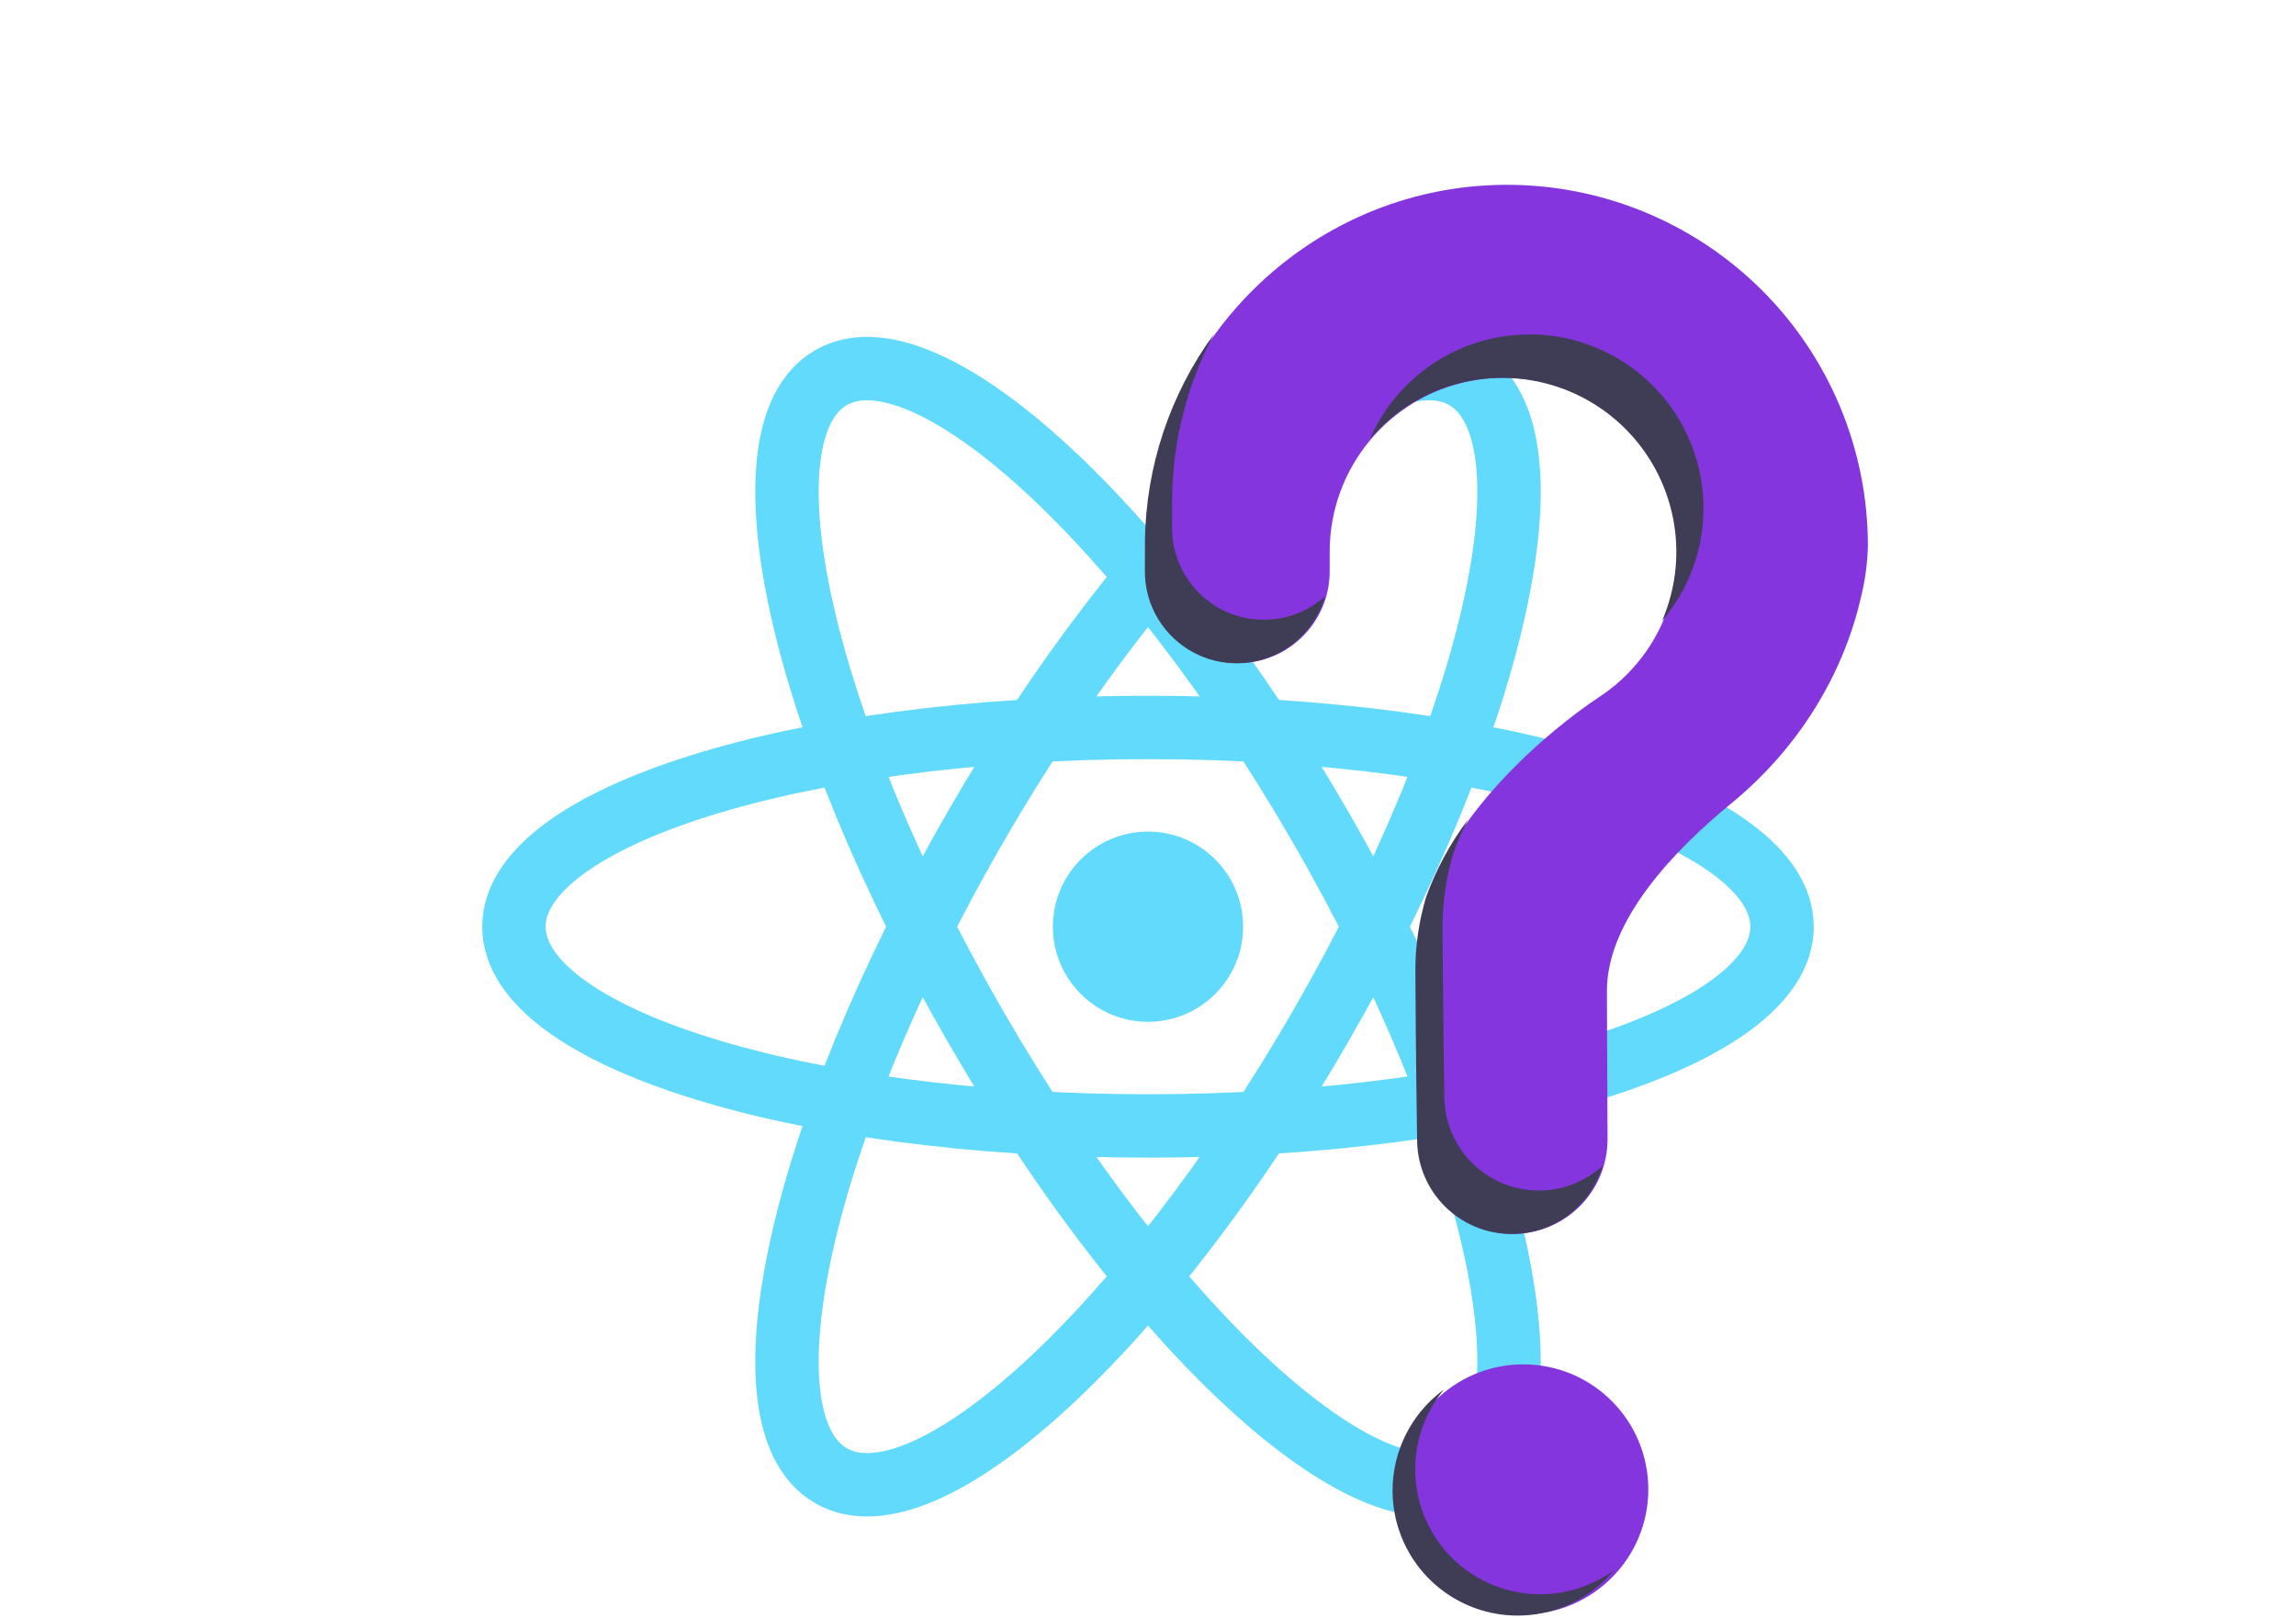
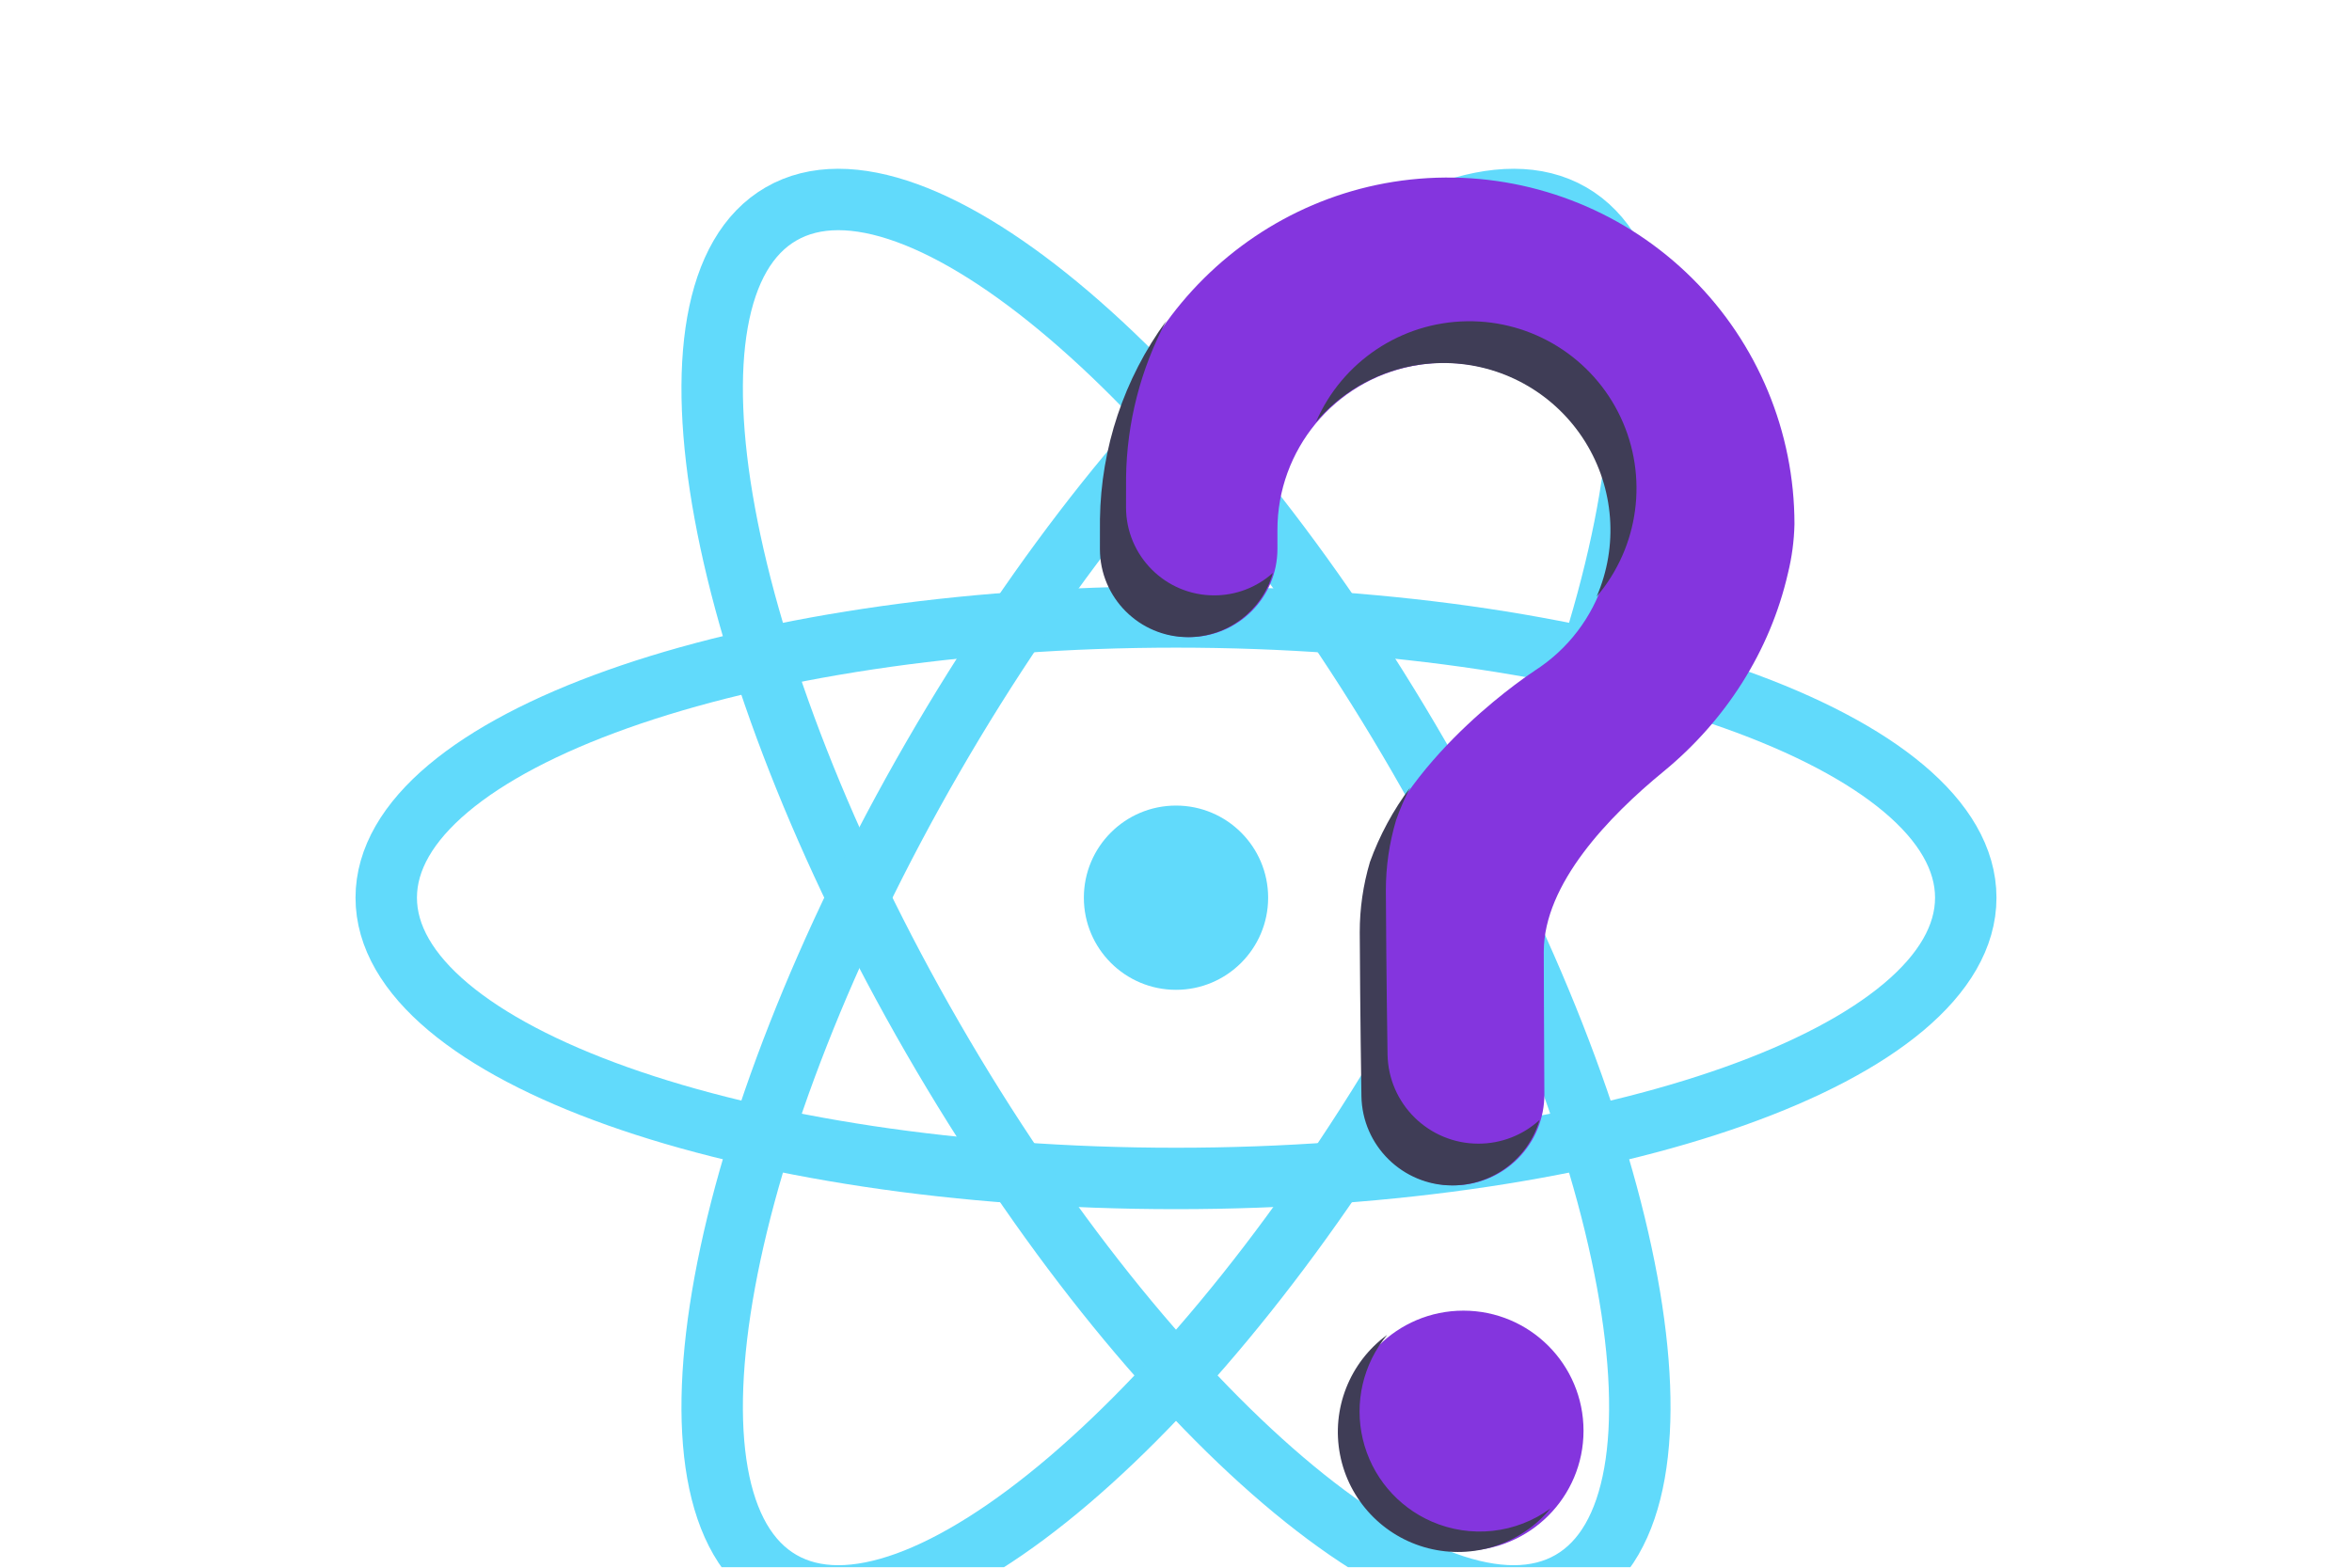
- <svg xmlns="http://www.w3.org/2000/svg" data-name="Layer 1" width="844.675" height="595.262" viewBox="0 0 844.675 595.262">
+ <svg xmlns="http://www.w3.org/2000/svg" data-name="Layer 1" width="900.675" height="600.262" viewBox="0 0 900.675 600.262">
  <svg viewBox="-11.5 -10.232 23 17.863">
    <circle cx="0" cy="0" r="1.05" fill="#61dafb" />
    <g stroke="#61dafb" stroke-width="0.7" fill="none">
-       <ellipse rx="7" ry="2.2" />
-       <ellipse rx="7" ry="2.2" transform="rotate(60)" />
-       <ellipse rx="7" ry="2.2" transform="rotate(120)" />
+       <ellipse rx="9" ry="3.2" />
+       <ellipse rx="9" ry="3.2" transform="rotate(60)" />
+       <ellipse rx="9" ry="3.2" transform="rotate(120)" />
    </g>
  </svg>
  <path d="M604.128,220.373c-71.892.508-130.756,58.93-131.777,130.816-.009.664-.014,5.33-.013,11.434a33.748,33.748,0,0,0,33.744,33.746h0a33.769,33.769,0,0,0,33.761-33.798c-.003-4.152-.006-7.026-.006-7.202a64,64,0,1,1,98.52,53.879l.012.014s-48.028,30.92-62.671,73.335l.012.003a94.004,94.004,0,0,0-3.874,26.768c0,3.725.219,36.321.643,62.778a34.786,34.786,0,0,0,34.79,34.222h0a34.796,34.796,0,0,0,34.794-35.011c-.147-24.229-.227-52.442-.227-54.489,0-26.045,25.125-51.995,45.764-68.917,23.766-19.487,40.868-46.043,47.737-75.999a86.762,86.762,0,0,0,2.499-18.834A132.75,132.75,0,0,0,604.128,220.373Z" transform="translate(-50.66231 -152.3692)" fill="#8435de" />
  <path d="M515.609,380.408h0a33.748,33.748,0,0,1-33.744-33.746c-0-6.104.004-10.771.013-11.434a131.507,131.507,0,0,1,15.359-59.909,131.803,131.803,0,0,0-25.359,75.909c-.009.664-.014,5.33-.013,11.434a33.748,33.748,0,0,0,33.744,33.746h0A33.773,33.773,0,0,0,538.097,371.817,33.622,33.622,0,0,1,515.609,380.408Z" transform="translate(-50.66231 -152.3692)" fill="#3f3d56" />
  <path d="M606.415,291.478a64.004,64.004,0,0,1,55.659,89.413,63.997,63.997,0,1,0-107.426-66.985A63.871,63.871,0,0,1,606.415,291.478Z" transform="translate(-50.66231 -152.3692)" fill="#3f3d56" />
  <path d="M616.797,590.408h0a34.787,34.787,0,0,1-34.79-34.222c-.423-26.456-.643-59.052-.643-62.778a94.004,94.004,0,0,1,3.874-26.768l-.012-.003a95.069,95.069,0,0,1,5.494-12.701,110.047,110.047,0,0,0-15.494,28.701l.012.003a94.004,94.004,0,0,0-3.874,26.768c0,3.725.219,36.321.643,62.778a34.787,34.787,0,0,0,34.79,34.222h0a34.803,34.803,0,0,0,33.402-25.048A34.66,34.66,0,0,1,616.797,590.408Z" transform="translate(-50.66231 -152.3692)" fill="#3f3d56" />
  <circle cx="560.393" cy="548" r="46" fill="#8435de" />
  <path d="M598.92,735.149a45.994,45.994,0,0,1-17.07-71.489,45.997,45.997,0,1,0,62.569,66.464A45.969,45.969,0,0,1,598.92,735.149Z" transform="translate(-50.66231 -152.3692)" fill="#3f3d56" />
</svg>
